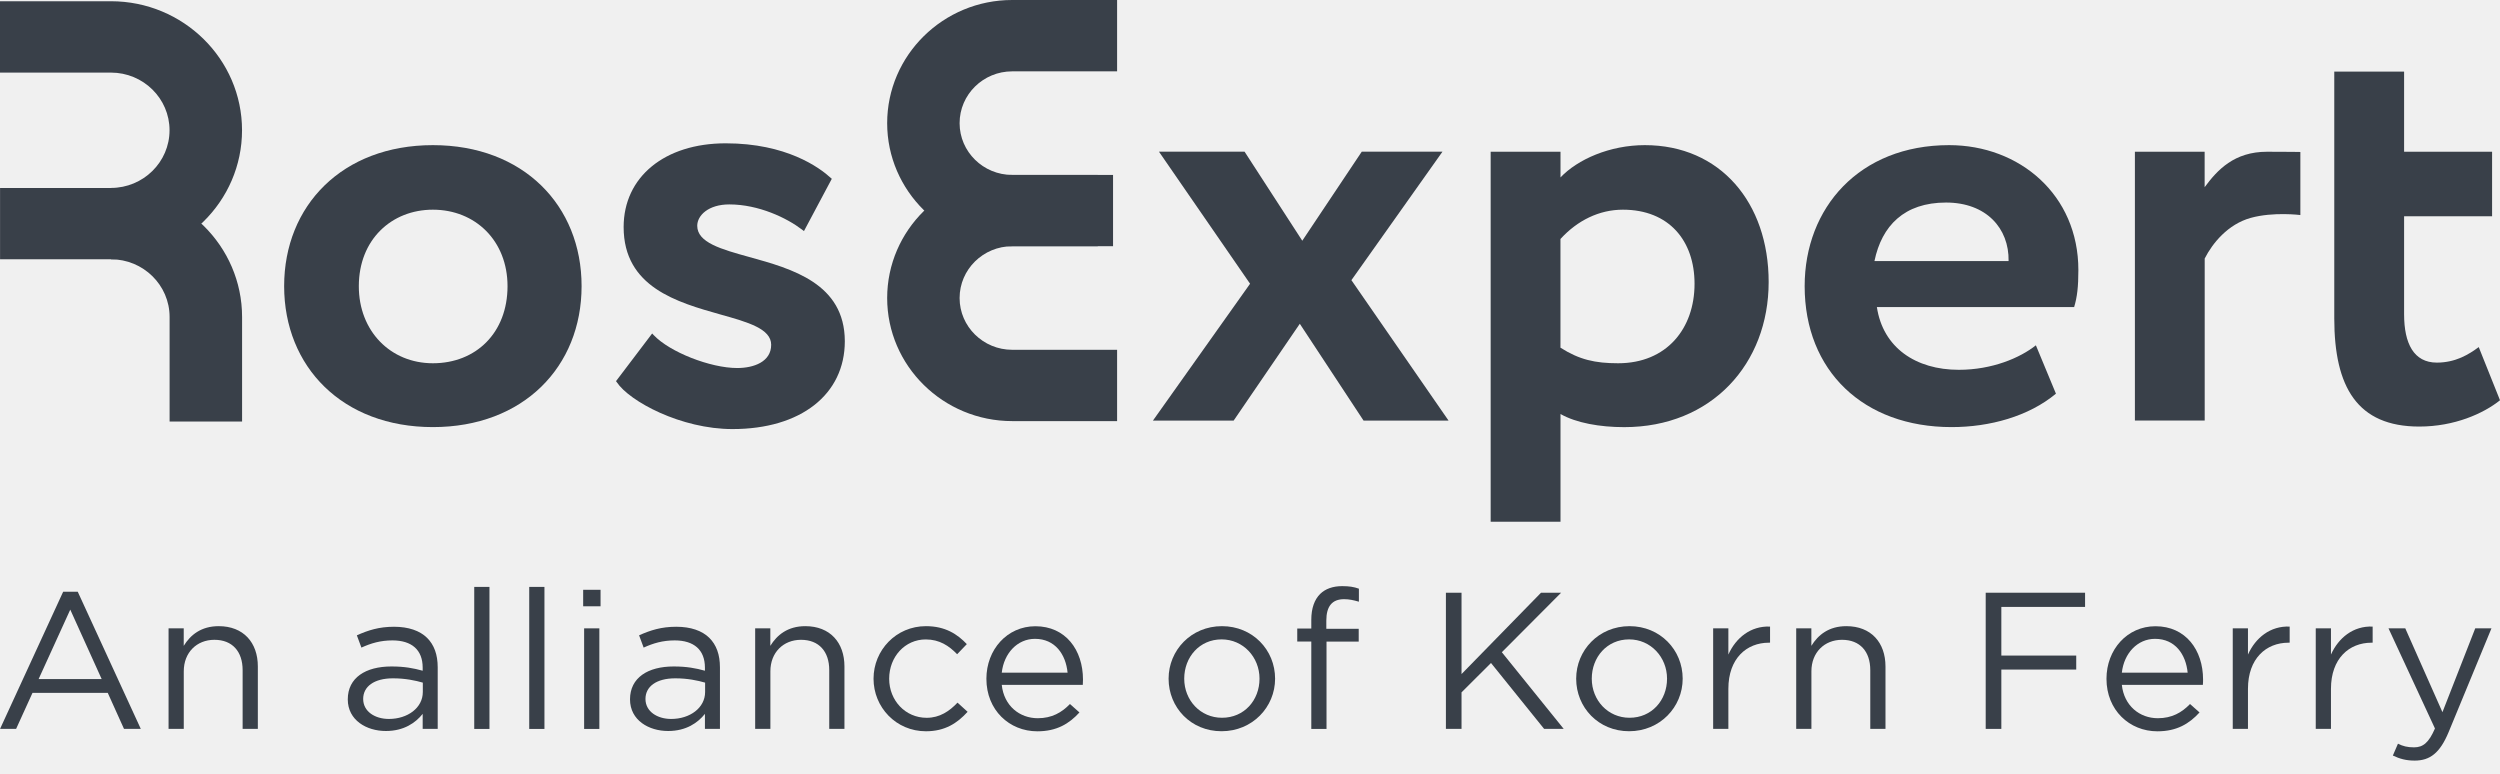
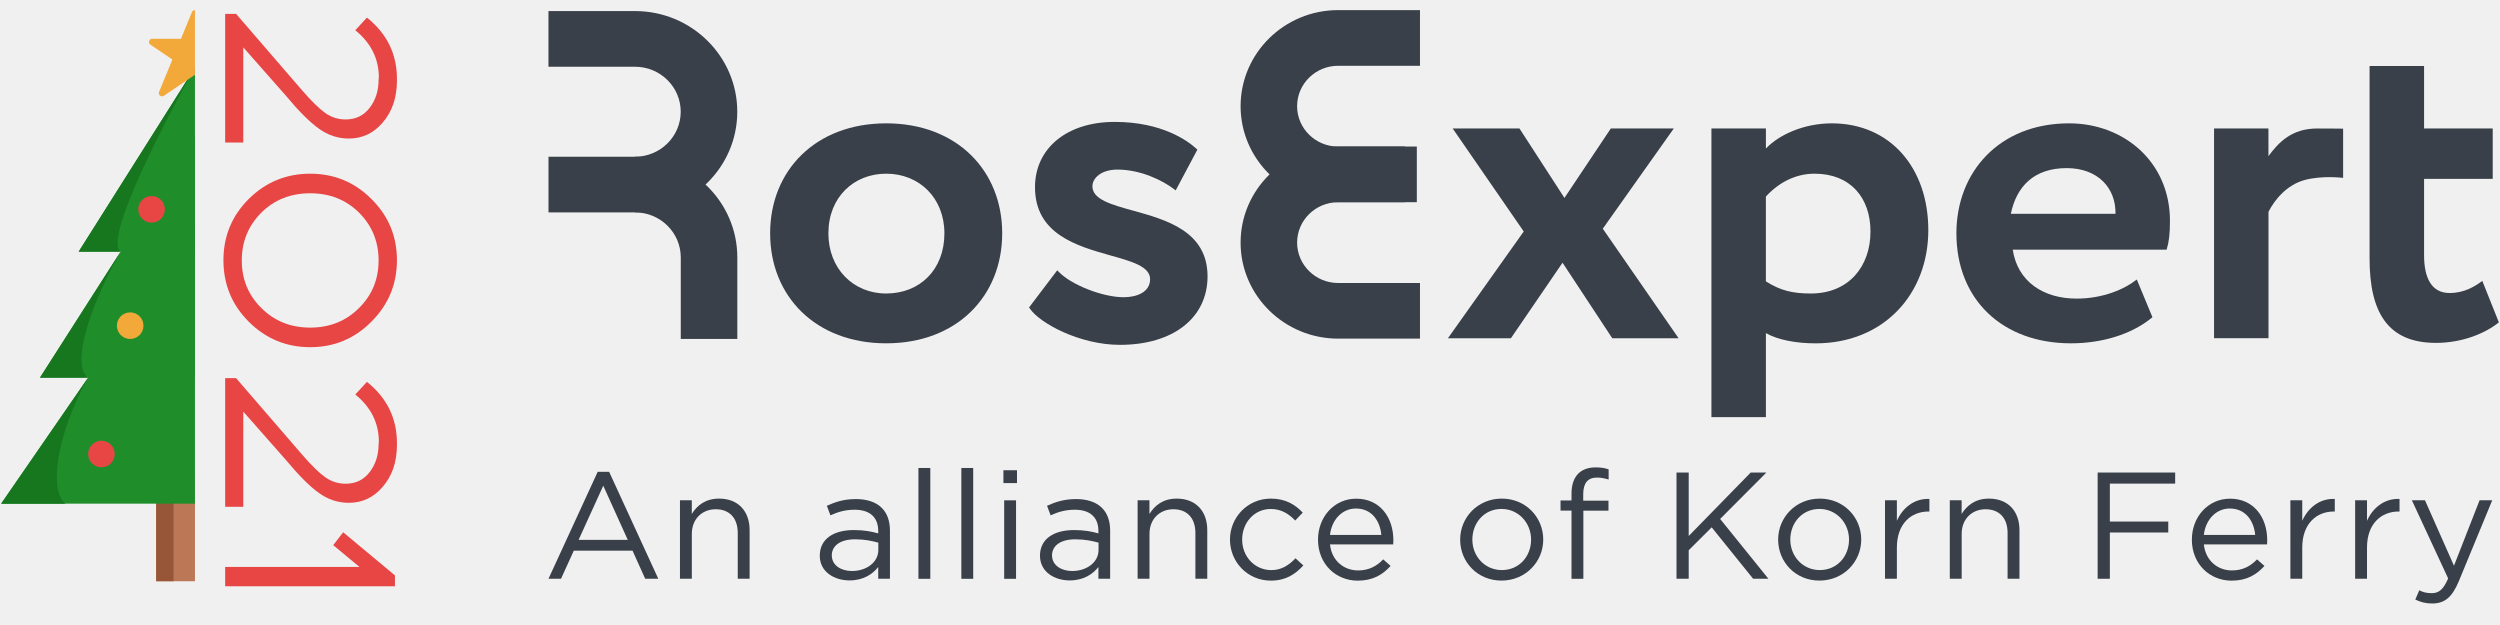
- <svg xmlns="http://www.w3.org/2000/svg" width="181" height="56" viewBox="0 0 181 56" fill="none">
+ <svg xmlns="http://www.w3.org/2000/svg" width="232" height="58" viewBox="0 0 232 58" fill="none">
+   <rect width="3.598" height="9.894" transform="matrix(-1 0 0 1 18.0918 44.0438)" fill="#BC7756" />
+   <rect width="1.609" height="9.894" transform="matrix(-1 0 0 1 16.1035 44.0438)" fill="#975637" />
  <g clip-path="url(#clip0)">
-     <path d="M7.361 49.164L5.087 44.137L2.796 49.164H7.361ZM4.572 42.843H5.629L10.194 52.772H8.978L7.802 50.165H2.352L1.166 52.772H0.004L4.572 42.843Z" fill="#394049" />
-     <path d="M12.2 45.49H13.302V46.76C13.787 45.97 14.562 45.334 15.835 45.334C17.623 45.334 18.668 46.518 18.668 48.252V52.772H17.566V48.517C17.566 47.167 16.822 46.322 15.521 46.322C14.248 46.322 13.305 47.237 13.305 48.6V52.772H12.204V45.49H12.2Z" fill="#394049" />
-     <path d="M30.612 50.099V49.422C30.07 49.267 29.352 49.111 28.453 49.111C27.082 49.111 26.294 49.705 26.294 50.603C26.294 51.518 27.153 52.052 28.156 52.052C29.511 52.052 30.612 51.25 30.612 50.099ZM25.179 50.633C25.179 49.068 26.469 48.252 28.338 48.252C29.285 48.252 29.942 48.378 30.602 48.56V48.338C30.602 47.042 29.8 46.365 28.412 46.365C27.54 46.365 26.853 46.574 26.166 46.886L25.836 45.997C26.651 45.632 27.436 45.377 28.527 45.377C29.571 45.377 30.39 45.659 30.919 46.179C31.431 46.687 31.69 47.39 31.69 48.318V52.768H30.602V51.684C30.087 52.331 29.244 52.924 27.941 52.924C26.553 52.928 25.179 52.155 25.179 50.633Z" fill="#394049" />
-     <path d="M35.437 42.492H34.335V52.775H35.437V42.492Z" fill="#394049" />
-     <path d="M39.418 42.492H38.316V52.775H39.418V42.492Z" fill="#394049" />
-     <path d="M42.291 52.775H43.393V45.493H42.291V52.775ZM42.221 43.895H43.48V42.701H42.221V43.895Z" fill="#394049" />
-     <path d="M51.05 50.099V49.422C50.508 49.267 49.79 49.111 48.891 49.111C47.52 49.111 46.732 49.705 46.732 50.603C46.732 51.518 47.591 52.052 48.594 52.052C49.949 52.052 51.05 51.25 51.05 50.099ZM45.613 50.633C45.613 49.068 46.903 48.252 48.773 48.252C49.719 48.252 50.376 48.378 51.037 48.56V48.338C51.037 47.042 50.235 46.365 48.847 46.365C47.975 46.365 47.287 46.574 46.6 46.886L46.27 45.997C47.085 45.632 47.87 45.377 48.962 45.377C50.006 45.377 50.824 45.659 51.353 46.179C51.865 46.687 52.124 47.39 52.124 48.318V52.768H51.037V51.684C50.521 52.331 49.679 52.924 48.376 52.924C46.988 52.928 45.613 52.155 45.613 50.633Z" fill="#394049" />
-     <path d="M54.671 45.49H55.772V46.76C56.257 45.97 57.032 45.334 58.306 45.334C60.094 45.334 61.138 46.518 61.138 48.252V52.772H60.037V48.517C60.037 47.167 59.292 46.322 57.992 46.322C56.719 46.322 55.776 47.237 55.776 48.6V52.772H54.674V45.49H54.671Z" fill="#394049" />
-     <path d="M63.244 49.137C63.244 47.081 64.874 45.334 67.037 45.334C68.438 45.334 69.314 45.914 69.998 46.634L69.297 47.366C68.711 46.76 68.024 46.295 67.023 46.295C65.521 46.295 64.376 47.549 64.376 49.141C64.376 50.716 65.548 51.969 67.091 51.969C68.034 51.969 68.738 51.492 69.324 50.871L70.055 51.535C69.311 52.351 68.425 52.944 67.037 52.944C64.874 52.944 63.244 51.206 63.244 49.137Z" fill="#394049" />
-     <path d="M77.293 48.703C77.165 47.38 76.39 46.252 74.932 46.252C73.659 46.252 72.685 47.294 72.527 48.703H77.293ZM75.134 51.999C76.151 51.999 76.865 51.591 77.465 50.971L78.152 51.581C77.408 52.397 76.508 52.947 75.104 52.947C73.072 52.947 71.415 51.409 71.415 49.144C71.415 47.028 72.918 45.34 74.962 45.34C77.148 45.34 78.408 47.058 78.408 49.2C78.408 49.3 78.408 49.409 78.395 49.582H72.527C72.685 51.11 73.83 51.999 75.134 51.999Z" fill="#394049" />
-     <path d="M91.189 49.137C91.189 47.572 90.003 46.292 88.443 46.292C86.843 46.292 85.738 47.575 85.738 49.137C85.738 50.703 86.91 51.966 88.47 51.966C90.074 51.969 91.189 50.703 91.189 49.137ZM84.606 49.137C84.606 47.081 86.237 45.334 88.47 45.334C90.687 45.334 92.317 47.051 92.317 49.137C92.317 51.193 90.673 52.941 88.44 52.941C86.223 52.944 84.606 51.223 84.606 49.137Z" fill="#394049" />
-     <path d="M94.938 46.448H93.921V45.506H94.938V44.873C94.938 44.041 95.167 43.407 95.582 42.999C95.952 42.635 96.495 42.436 97.171 42.436C97.683 42.436 98.031 42.492 98.384 42.621V43.563C97.987 43.45 97.683 43.381 97.313 43.381C96.454 43.381 96.026 43.885 96.026 44.929V45.523H98.371V46.451H96.04V52.775H94.938V46.448Z" fill="#394049" />
-     <path d="M104.684 42.913H105.815V48.803L111.569 42.913H113.024L108.733 47.221L113.213 52.772H111.795L107.948 48L105.815 50.126V52.772H104.684V42.913Z" fill="#394049" />
-     <path d="M120.694 49.137C120.694 47.572 119.508 46.292 117.949 46.292C116.349 46.292 115.244 47.575 115.244 49.137C115.244 50.703 116.419 51.966 117.976 51.966C119.579 51.969 120.694 50.703 120.694 49.137ZM114.115 49.137C114.115 47.081 115.746 45.334 117.979 45.334C120.195 45.334 121.826 47.051 121.826 49.137C121.826 51.193 120.182 52.941 117.949 52.941C115.732 52.944 114.115 51.223 114.115 49.137Z" fill="#394049" />
-     <path d="M124.032 45.49H125.134V47.39C125.676 46.179 126.751 45.304 128.152 45.364V46.531H128.068C126.451 46.531 125.134 47.672 125.134 49.87V52.772H124.032V45.49Z" fill="#394049" />
-     <path d="M130.041 45.49H131.143V46.76C131.629 45.97 132.403 45.334 133.677 45.334C135.465 45.334 136.509 46.518 136.509 48.252V52.772H135.408V48.517C135.408 47.167 134.663 46.322 133.362 46.322C132.089 46.322 131.146 47.237 131.146 48.6V52.772H130.045V45.49H130.041Z" fill="#394049" />
-     <path d="M143.765 42.913H150.959V43.941H144.897V47.463H150.319V48.477H144.897V52.772H143.765V42.913Z" fill="#394049" />
-     <path d="M158.386 48.703C158.258 47.38 157.484 46.252 156.025 46.252C154.752 46.252 153.778 47.294 153.621 48.703H158.386ZM156.227 51.999C157.245 51.999 157.959 51.591 158.558 50.971L159.246 51.581C158.501 52.397 157.601 52.947 156.197 52.947C154.166 52.947 152.509 51.409 152.509 49.144C152.509 47.028 154.011 45.34 156.055 45.34C158.241 45.34 159.502 47.058 159.502 49.2C159.502 49.3 159.502 49.409 159.488 49.582H153.621C153.782 51.11 154.924 51.999 156.227 51.999Z" fill="#394049" />
-     <path d="M161.651 45.49H162.753V47.39C163.296 46.179 164.37 45.304 165.772 45.364V46.531H165.686C164.07 46.531 162.753 47.672 162.753 49.87V52.772H161.651V45.49Z" fill="#394049" />
-     <path d="M167.66 45.49H168.762V47.39C169.305 46.179 170.379 45.304 171.78 45.364V46.531H171.696C170.079 46.531 168.762 47.672 168.762 49.87V52.772H167.66V45.49Z" fill="#394049" />
-     <path d="M173.243 54.702L173.612 53.843C173.969 54.025 174.3 54.108 174.775 54.108C175.431 54.108 175.846 53.77 176.291 52.742L172.926 45.49H174.141L176.833 51.562L179.208 45.49H180.383L177.278 53.011C176.65 54.516 175.933 55.067 174.819 55.067C174.202 55.067 173.744 54.94 173.243 54.702Z" fill="#394049" />
-     <path d="M31.341 26.3C34.461 26.3 36.745 24.094 36.745 20.719C36.745 17.432 34.413 15.181 31.341 15.181C28.354 15.181 25.979 17.343 25.979 20.719C25.975 23.962 28.263 26.3 31.341 26.3ZM31.341 10.508C37.89 10.508 42.107 14.879 42.107 20.715C42.107 26.555 37.89 30.922 31.341 30.922C24.793 30.922 20.572 26.555 20.572 20.715C20.572 14.879 24.793 10.508 31.341 10.508Z" fill="#394049" />
-     <path d="M54.246 18.607C52.225 18.046 50.48 17.565 50.48 16.348C50.48 15.595 51.292 14.8 52.801 14.8C54.93 14.8 56.974 15.784 58.076 16.63L58.207 16.73L60.222 12.946L60.148 12.88C59.326 12.127 56.937 10.376 52.542 10.376C48.122 10.376 45.151 12.81 45.151 16.438C45.151 20.795 49.042 21.889 52.168 22.771C54.135 23.322 55.833 23.799 55.833 24.963C55.833 26.2 54.563 26.645 53.377 26.645C51.427 26.645 48.486 25.487 47.33 24.264L47.216 24.144L44.599 27.596L44.656 27.672C45.575 29.059 49.301 31.065 53.033 31.065C57.972 31.065 61.165 28.565 61.165 24.701C61.155 20.517 57.325 19.459 54.246 18.607Z" fill="#394049" />
-     <path d="M97.842 20.284L104.875 30.451H98.721L94.106 23.441L89.316 30.451H83.472L90.505 20.543L83.91 10.983H90.108L94.285 17.429L98.59 10.983H104.434L97.842 20.284Z" fill="#394049" />
-     <path d="M112.977 17.303V25.172C114.337 26.038 115.479 26.3 117.15 26.3C120.667 26.3 122.685 23.789 122.685 20.546C122.685 17.433 120.839 15.181 117.497 15.181C115.786 15.181 114.206 15.957 112.977 17.303ZM107.924 10.986H112.98V12.846C114.209 11.546 116.537 10.508 119.087 10.508C124.534 10.508 128.051 14.664 128.051 20.417C128.051 26.343 123.921 30.925 117.591 30.925C115.837 30.925 114.122 30.624 112.98 29.974V37.773H107.924V10.986Z" fill="#394049" />
-     <path d="M135.71 18.901H145.422C145.466 16.52 143.795 14.664 140.894 14.664C137.866 14.664 136.238 16.348 135.71 18.901ZM148.85 28.502C146.874 30.146 144.06 30.922 141.292 30.922C134.922 30.922 130.657 26.86 130.657 20.715C130.657 15.048 134.612 10.508 141.114 10.508C146.21 10.508 150.474 14.1 150.474 19.552C150.474 20.758 150.39 21.498 150.168 22.231H135.886C136.326 25.172 138.701 26.774 141.821 26.774C144.236 26.774 146.254 25.908 147.398 25L148.85 28.502Z" fill="#394049" />
-     <path d="M154.563 10.986H159.616V13.553C160.539 12.299 161.76 10.986 164.131 10.986C165.757 10.986 166.546 11.003 166.546 11.003V15.569C166.546 15.569 164.595 15.32 162.952 15.775C161.307 16.232 160.193 17.592 159.62 18.716V30.448H154.567V10.986H154.563Z" fill="#394049" />
-     <path d="M169.001 5.186H174.057V10.986H180.427V15.658H174.057V22.752C174.057 24.874 174.758 26.253 176.428 26.253C177.794 26.253 178.759 25.65 179.46 25.129L181 28.979C179.814 29.934 177.706 30.883 175.156 30.883C170.669 30.883 169.001 28.027 169.001 23.053V5.186Z" fill="#394049" />
-     <path d="M79.48 17.827H73.282C68.293 17.827 64.231 13.828 64.231 8.917C64.231 3.999 68.293 0 73.282 0H80.878V5.166H73.282C71.183 5.166 69.475 6.848 69.475 8.917C69.475 10.983 71.183 12.664 73.282 12.664H79.48V17.827Z" fill="#394049" />
-     <path d="M80.878 30.488H73.285C68.293 30.488 64.231 26.489 64.231 21.578C64.231 16.663 68.293 12.664 73.285 12.664H80.585V17.827H73.285C71.183 17.827 69.475 19.508 69.475 21.578C69.475 23.643 71.183 25.325 73.285 25.325H80.878V30.488Z" fill="#394049" />
-     <path d="M8.034 18.769V13.606C10.372 13.606 12.275 11.732 12.275 9.431C12.275 7.13 10.375 5.256 8.034 5.256H0V0.09H8.034C13.265 0.09 17.523 4.278 17.523 9.431C17.523 14.584 13.269 18.769 8.034 18.769Z" fill="#394049" />
-     <path d="M17.523 30.518H12.279V22.947C12.279 20.646 10.376 18.772 8.038 18.772H0.004V13.609H8.038C13.269 13.609 17.527 17.797 17.527 22.951V30.518H17.523Z" fill="#394049" />
+     <path d="M58.257 50.101L55.983 45.074L53.693 50.101H58.257ZM55.468 43.781H56.526L61.09 53.709H59.874L58.699 51.103H53.248L52.062 53.709H50.9L55.468 43.781Z" fill="#394049" />
+     <path d="M63.097 46.427H64.198V47.697C64.683 46.908 65.458 46.271 66.731 46.271C68.52 46.271 69.564 47.455 69.564 49.189V53.709H68.463V49.455C68.463 48.105 67.718 47.259 66.418 47.259C65.145 47.259 64.201 48.175 64.201 49.538V53.709H63.1V46.427H63.097Z" fill="#394049" />
+     <path d="M81.509 51.036V50.36C80.966 50.204 80.249 50.048 79.349 50.048C77.978 50.048 77.19 50.642 77.19 51.541C77.19 52.456 78.049 52.99 79.053 52.99C80.407 52.99 81.509 52.187 81.509 51.036ZM76.075 51.57C76.075 50.005 77.365 49.19 79.235 49.19C80.181 49.19 80.838 49.316 81.499 49.498V49.276C81.499 47.979 80.697 47.303 79.309 47.303C78.436 47.303 77.749 47.511 77.062 47.823L76.732 46.934C77.547 46.57 78.332 46.314 79.423 46.314C80.468 46.314 81.286 46.596 81.815 47.117C82.327 47.624 82.587 48.327 82.587 49.256V53.706H81.499V52.621C80.983 53.268 80.141 53.862 78.837 53.862C77.45 53.865 76.075 53.093 76.075 51.57Z" fill="#394049" />
+     <path d="M86.333 43.429H85.231V53.713H86.333V43.429Z" fill="#394049" />
+     <path d="M90.314 43.429H89.213V53.713H90.314V43.429Z" fill="#394049" />
+     <path d="M93.188 53.713H94.289V46.431H93.188V53.713ZM93.117 44.832H94.377V43.639H93.117V44.832Z" fill="#394049" />
+     <path d="M101.946 51.036V50.36C101.404 50.204 100.687 50.048 99.787 50.048C98.416 50.048 97.628 50.642 97.628 51.541C97.628 52.456 98.487 52.99 99.491 52.99C100.845 52.99 101.946 52.187 101.946 51.036ZM96.51 51.57C96.51 50.005 97.8 49.19 99.669 49.19C100.616 49.19 101.273 49.316 101.933 49.498V49.276C101.933 47.979 101.131 47.303 99.743 47.303C98.871 47.303 98.184 47.511 97.497 47.823L97.166 46.934C97.982 46.57 98.767 46.314 99.858 46.314C100.902 46.314 101.721 46.596 102.25 47.117C102.762 47.624 103.021 48.327 103.021 49.256V53.706H101.933V52.621C101.418 53.268 100.576 53.862 99.272 53.862C97.884 53.865 96.51 53.093 96.51 51.57Z" fill="#394049" />
+     <path d="M105.567 46.427H106.669V47.697C107.154 46.908 107.929 46.271 109.202 46.271C110.991 46.271 112.035 47.455 112.035 49.189V53.709H110.933V49.455C110.933 48.105 110.189 47.259 108.889 47.259C107.615 47.259 106.672 48.175 106.672 49.538V53.709H105.571V46.427H105.567Z" fill="#394049" />
+     <path d="M114.141 50.075C114.141 48.019 115.771 46.271 117.934 46.271C119.335 46.271 120.211 46.852 120.895 47.571L120.194 48.304C119.608 47.697 118.921 47.233 117.92 47.233C116.418 47.233 115.272 48.486 115.272 50.078C115.272 51.653 116.445 52.907 117.987 52.907C118.931 52.907 119.635 52.429 120.221 51.809L120.952 52.472C120.207 53.288 119.321 53.882 117.934 53.882C115.771 53.882 114.141 52.144 114.141 50.075Z" fill="#394049" />
+     <path d="M128.19 49.64C128.062 48.317 127.287 47.19 125.828 47.19C124.555 47.19 123.581 48.231 123.423 49.64H128.19ZM126.03 52.937C127.048 52.937 127.762 52.529 128.361 51.909L129.049 52.519C128.304 53.334 127.405 53.885 126 53.885C123.969 53.885 122.312 52.346 122.312 50.081C122.312 47.966 123.814 46.278 125.859 46.278C128.045 46.278 129.305 47.996 129.305 50.138C129.305 50.237 129.305 50.347 129.291 50.519H123.423C123.581 52.048 124.727 52.937 126.03 52.937Z" fill="#394049" />
+     <path d="M142.085 50.075C142.085 48.51 140.899 47.23 139.34 47.23C137.74 47.23 136.635 48.513 136.635 50.075C136.635 51.64 137.807 52.903 139.367 52.903C140.97 52.907 142.085 51.64 142.085 50.075ZM135.503 50.075C135.503 48.019 137.133 46.271 139.367 46.271C141.583 46.271 143.213 47.989 143.213 50.075C143.213 52.131 141.57 53.878 139.336 53.878C137.12 53.882 135.503 52.161 135.503 50.075Z" fill="#394049" />
+     <path d="M145.835 47.386H144.817V46.444H145.835V45.81C145.835 44.978 146.064 44.345 146.478 43.937C146.849 43.572 147.391 43.373 148.068 43.373C148.58 43.373 148.927 43.429 149.281 43.559V44.501C148.883 44.388 148.58 44.318 148.209 44.318C147.35 44.318 146.923 44.822 146.923 45.867V46.46H149.267V47.389H146.936V53.713H145.835V47.386Z" fill="#394049" />
+     <path d="M155.58 43.851H156.712V49.74L162.465 43.851H163.921L159.629 48.158L164.109 53.709H162.691L158.844 48.938L156.712 51.063V53.709H155.58V43.851Z" fill="#394049" />
+     <path d="M171.59 50.075C171.59 48.51 170.405 47.23 168.845 47.23C167.245 47.23 166.14 48.513 166.14 50.075C166.14 51.64 167.316 52.903 168.872 52.903C170.475 52.907 171.59 51.64 171.59 50.075ZM165.012 50.075C165.012 48.019 166.642 46.271 168.875 46.271C171.092 46.271 172.722 47.989 172.722 50.075C172.722 52.131 171.078 53.878 168.845 53.878C166.629 53.882 165.012 52.161 165.012 50.075Z" fill="#394049" />
+     <path d="M174.929 46.427H176.03V48.327C176.573 47.117 177.647 46.242 179.048 46.301V47.468H178.964C177.347 47.468 176.03 48.609 176.03 50.808V53.709H174.929V46.427Z" fill="#394049" />
+     <path d="M180.938 46.427H182.039V47.697C182.525 46.908 183.3 46.271 184.573 46.271C186.361 46.271 187.406 47.455 187.406 49.189V53.709H186.304V49.455C186.304 48.105 185.559 47.259 184.259 47.259C182.985 47.259 182.043 48.175 182.043 49.538V53.709H180.941V46.427H180.938Z" fill="#394049" />
+     <path d="M194.661 43.851H201.856V44.879H195.794V48.4H201.216V49.415H195.794V53.709H194.661V43.851Z" fill="#394049" />
+     <path d="M209.283 49.64C209.155 48.317 208.38 47.19 206.922 47.19C205.648 47.19 204.675 48.231 204.517 49.64H209.283ZM207.124 52.937C208.141 52.937 208.856 52.529 209.455 51.909L210.142 52.519C209.398 53.334 208.498 53.885 207.094 53.885C205.063 53.885 203.405 52.346 203.405 50.081C203.405 47.966 204.908 46.278 206.952 46.278C209.138 46.278 210.398 47.996 210.398 50.138C210.398 50.237 210.398 50.347 210.384 50.519H204.517C204.679 52.048 205.82 52.937 207.124 52.937Z" fill="#394049" />
+     <path d="M212.548 46.427H213.649V48.327C214.192 47.117 215.267 46.242 216.668 46.301V47.468H216.583C214.967 47.468 213.649 48.609 213.649 50.808V53.709H212.548V46.427Z" fill="#394049" />
+     <path d="M218.557 46.427H219.658V48.327C220.201 47.117 221.276 46.242 222.677 46.301V47.468H222.593C220.976 47.468 219.658 48.609 219.658 50.808V53.709H218.557V46.427Z" fill="#394049" />
+     <path d="M224.139 55.639L224.509 54.78C224.866 54.963 225.197 55.046 225.671 55.046C226.328 55.046 226.743 54.707 227.188 53.679L223.822 46.427H225.038L227.729 52.499L230.104 46.427H231.279L228.174 53.948C227.547 55.453 226.829 56.004 225.715 56.004C225.098 56.004 224.641 55.878 224.139 55.639Z" fill="#394049" />
+     <path d="M82.238 27.237C85.357 27.237 87.641 25.032 87.641 21.656C87.641 18.37 85.31 16.118 82.238 16.118C79.25 16.118 76.875 18.28 76.875 21.656C76.872 24.899 79.159 27.237 82.238 27.237ZM82.238 11.446C88.786 11.446 93.004 15.817 93.004 21.653C93.004 27.492 88.786 31.86 82.238 31.86C75.689 31.86 71.469 27.492 71.469 21.653C71.469 15.817 75.689 11.446 82.238 11.446Z" fill="#394049" />
+     <path d="M105.142 19.544C103.121 18.984 101.376 18.503 101.376 17.286C101.376 16.533 102.188 15.737 103.697 15.737C105.826 15.737 107.871 16.722 108.973 17.568L109.104 17.667L111.118 13.883L111.044 13.817C110.222 13.064 107.834 11.313 103.438 11.313C99.019 11.313 96.048 13.748 96.048 17.375C96.048 21.733 99.938 22.827 103.064 23.709C105.031 24.259 106.729 24.737 106.729 25.901C106.729 27.138 105.459 27.582 104.273 27.582C102.323 27.582 99.382 26.425 98.227 25.201L98.112 25.082L95.495 28.534L95.552 28.61C96.472 29.996 100.197 32.002 103.93 32.002C108.868 32.002 112.061 29.502 112.061 25.639C112.051 21.454 108.221 20.396 105.142 19.544Z" fill="#394049" />
+     <path d="M148.738 21.222L155.772 31.389H149.617L145.003 24.379L140.213 31.389H134.368L141.402 21.481L134.806 11.92H141.004L145.181 18.367L149.486 11.92H155.33L148.738 21.222Z" fill="#394049" />
+     <path d="M163.873 18.241V26.11C165.234 26.975 166.376 27.237 168.047 27.237C171.563 27.237 173.581 24.727 173.581 21.484C173.581 18.37 171.735 16.118 168.394 16.118C166.682 16.118 165.103 16.894 163.873 18.241ZM158.82 11.924H163.876V13.784C165.106 12.484 167.434 11.446 169.984 11.446C175.43 11.446 178.947 15.601 178.947 21.355C178.947 27.28 174.817 31.863 168.488 31.863C166.733 31.863 165.018 31.561 163.876 30.911V38.711H158.82V11.924Z" fill="#394049" />
+     <path d="M186.606 19.839H196.318C196.362 17.458 194.692 15.601 191.791 15.601C188.763 15.601 187.135 17.286 186.606 19.839ZM199.747 29.439C197.77 31.084 194.957 31.86 192.189 31.86C185.819 31.86 181.554 27.797 181.554 21.653C181.554 15.986 185.509 11.446 192.01 11.446C197.107 11.446 201.371 15.037 201.371 20.489C201.371 21.696 201.287 22.436 201.064 23.168H186.782C187.223 26.11 189.598 27.711 192.718 27.711C195.133 27.711 197.151 26.846 198.295 25.937L199.747 29.439Z" fill="#394049" />
+     <path d="M205.46 11.924H210.512V14.49C211.436 13.237 212.656 11.924 215.027 11.924C216.654 11.924 217.442 11.94 217.442 11.94V16.506C217.442 16.506 215.491 16.258 213.848 16.712C212.204 17.17 211.089 18.529 210.516 19.653V31.386H205.464V11.924H205.46Z" fill="#394049" />
+     <path d="M219.897 6.124H224.954V11.924H231.324V16.596H224.954V23.689C224.954 25.811 225.655 27.191 227.325 27.191C228.69 27.191 229.656 26.587 230.357 26.067L231.896 29.916C230.711 30.872 228.602 31.82 226.053 31.82C221.565 31.82 219.897 28.965 219.897 23.991V6.124Z" fill="#394049" />
+     <path d="M130.376 18.765H124.178C119.189 18.765 115.127 14.765 115.127 9.854C115.127 4.937 119.189 0.938 124.178 0.938H131.774V6.104H124.178C122.08 6.104 120.372 7.785 120.372 9.854C120.372 11.92 122.08 13.601 124.178 13.601H130.376V18.765Z" fill="#394049" />
+     <path d="M131.774 31.425H124.181C119.189 31.425 115.127 27.426 115.127 22.515C115.127 17.601 119.189 13.601 124.181 13.601H131.481V18.765H124.181C122.08 18.765 120.372 20.446 120.372 22.515C120.372 24.581 122.08 26.262 124.181 26.262H131.774V31.425Z" fill="#394049" />
+     <path d="M58.93 19.706V14.543C61.268 14.543 63.171 12.67 63.171 10.368C63.171 8.067 61.272 6.194 58.93 6.194H50.897V1.027H58.93C64.162 1.027 68.419 5.215 68.419 10.368C68.419 15.522 64.165 19.706 58.93 19.706Z" fill="#394049" />
+     <path d="M68.42 31.455H63.175V23.885C63.175 21.583 61.272 19.71 58.934 19.71H50.9V14.547H58.934C64.165 14.547 68.423 18.735 68.423 23.888V31.455H68.42Z" fill="#394049" />
  </g>
+   <path d="M18.092 6.268L7.299 23.357H18.092V6.268Z" fill="#208D2B" />
+   <path d="M18.08 6.289L7.299 23.355H11.182C9.632 22.155 15.143 11.518 18.08 6.289Z" fill="#16771F" />
+   <path d="M18.092 12.564L3.701 35.05H18.092V12.564Z" fill="#208D2B" />
+   <path d="M18.092 20.659L0.103 46.742H18.092V20.659Z" fill="#208D2B" />
+   <mask id="mask0" mask-type="alpha" maskUnits="userSpaceOnUse" x="13" y="0" width="6" height="10">
+     <rect x="13.313" width="4.778" height="9.697" fill="#C4C4C4" />
+   </mask>
+   <g mask="url(#mask0)">
+     <path d="M16.794 3.598L17.815 1.122C17.917 0.875 18.268 0.875 18.37 1.122L19.391 3.598H22.059C22.355 3.598 22.472 3.981 22.227 4.146L20.186 5.525L21.423 8.524C21.536 8.799 21.224 9.053 20.978 8.887L18.092 6.938L15.207 8.887C14.961 9.053 14.648 8.799 14.762 8.524L15.999 5.525L13.958 4.146C13.713 3.981 13.83 3.598 14.126 3.598H16.794Z" fill="#F2A93A" />
+   </g>
+   <path d="M11.19 23.352L3.713 35.05H8.158C6.608 33.849 8.252 28.581 11.19 23.352Z" fill="#16771F" />
+   <path d="M8.182 35.05L0.104 46.747H6.072C4.522 45.547 5.244 40.279 8.182 35.05Z" fill="#16771F" />
+   <path d="M20.896 13.225V1.288H21.909L28.026 8.372C28.901 9.384 29.621 10.089 30.189 10.488C30.756 10.887 31.384 11.086 32.075 11.086C33.01 11.086 33.754 10.726 34.306 10.005C34.858 9.284 35.133 8.418 35.133 7.406L35.157 7.199C35.157 5.451 34.428 3.987 32.971 2.806L34.053 1.633C35.908 3.12 36.836 5.014 36.836 7.314V7.567C36.82 9.1 36.383 10.365 35.525 11.362C34.681 12.359 33.631 12.857 32.373 12.857C31.361 12.857 30.434 12.55 29.59 11.937C28.747 11.339 27.72 10.312 26.509 8.855L22.576 4.393V13.225H20.896ZM34.467 18.465C36.046 20.029 36.836 21.923 36.836 24.146C36.836 26.37 36.046 28.271 34.467 29.85C32.903 31.43 31.009 32.219 28.785 32.219C26.562 32.219 24.661 31.43 23.081 29.85C21.517 28.286 20.735 26.385 20.735 24.146C20.735 21.923 21.517 20.029 23.081 18.465C24.661 16.901 26.562 16.119 28.785 16.119C31.009 16.119 32.903 16.901 34.467 18.465ZM33.316 28.585C34.528 27.389 35.133 25.917 35.133 24.169C35.133 22.421 34.528 20.942 33.316 19.73C32.105 18.534 30.595 17.936 28.785 17.936C26.976 17.936 25.466 18.534 24.255 19.73C23.043 20.942 22.438 22.421 22.438 24.169C22.438 25.917 23.043 27.389 24.255 28.585C25.466 29.797 26.976 30.402 28.785 30.402C30.595 30.402 32.105 29.797 33.316 28.585ZM20.896 47.029V35.092H21.909L28.026 42.176C28.901 43.188 29.621 43.893 30.189 44.292C30.756 44.69 31.384 44.89 32.075 44.89C33.01 44.89 33.754 44.529 34.306 43.809C34.858 43.088 35.133 42.222 35.133 41.21L35.157 41.003C35.157 39.255 34.428 37.79 32.971 36.61L34.053 35.437C35.908 36.924 36.836 38.818 36.836 41.118V41.371C36.82 42.904 36.383 44.169 35.525 45.166C34.681 46.162 33.631 46.661 32.373 46.661C31.361 46.661 30.434 46.354 29.59 45.741C28.747 45.143 27.72 44.115 26.509 42.659L22.576 38.197V47.029H20.896ZM20.896 54.408V52.614H33.362L30.924 50.59L31.845 49.394L36.651 53.396V54.408H20.896Z" fill="#E84545" />
+   <circle cx="14.066" cy="19.426" r="1.233" fill="#E84545" />
+   <circle cx="9.414" cy="42.131" r="1.233" fill="#E84545" />
+   <circle cx="12.08" cy="30.223" r="1.233" fill="#F2A93A" />
  <defs>
    <clipPath id="clip0">
-       <rect width="181" height="56" fill="white" />
+       <rect width="181" height="56" fill="white" transform="translate(50.8965 0.9375)" />
    </clipPath>
  </defs>
</svg>
